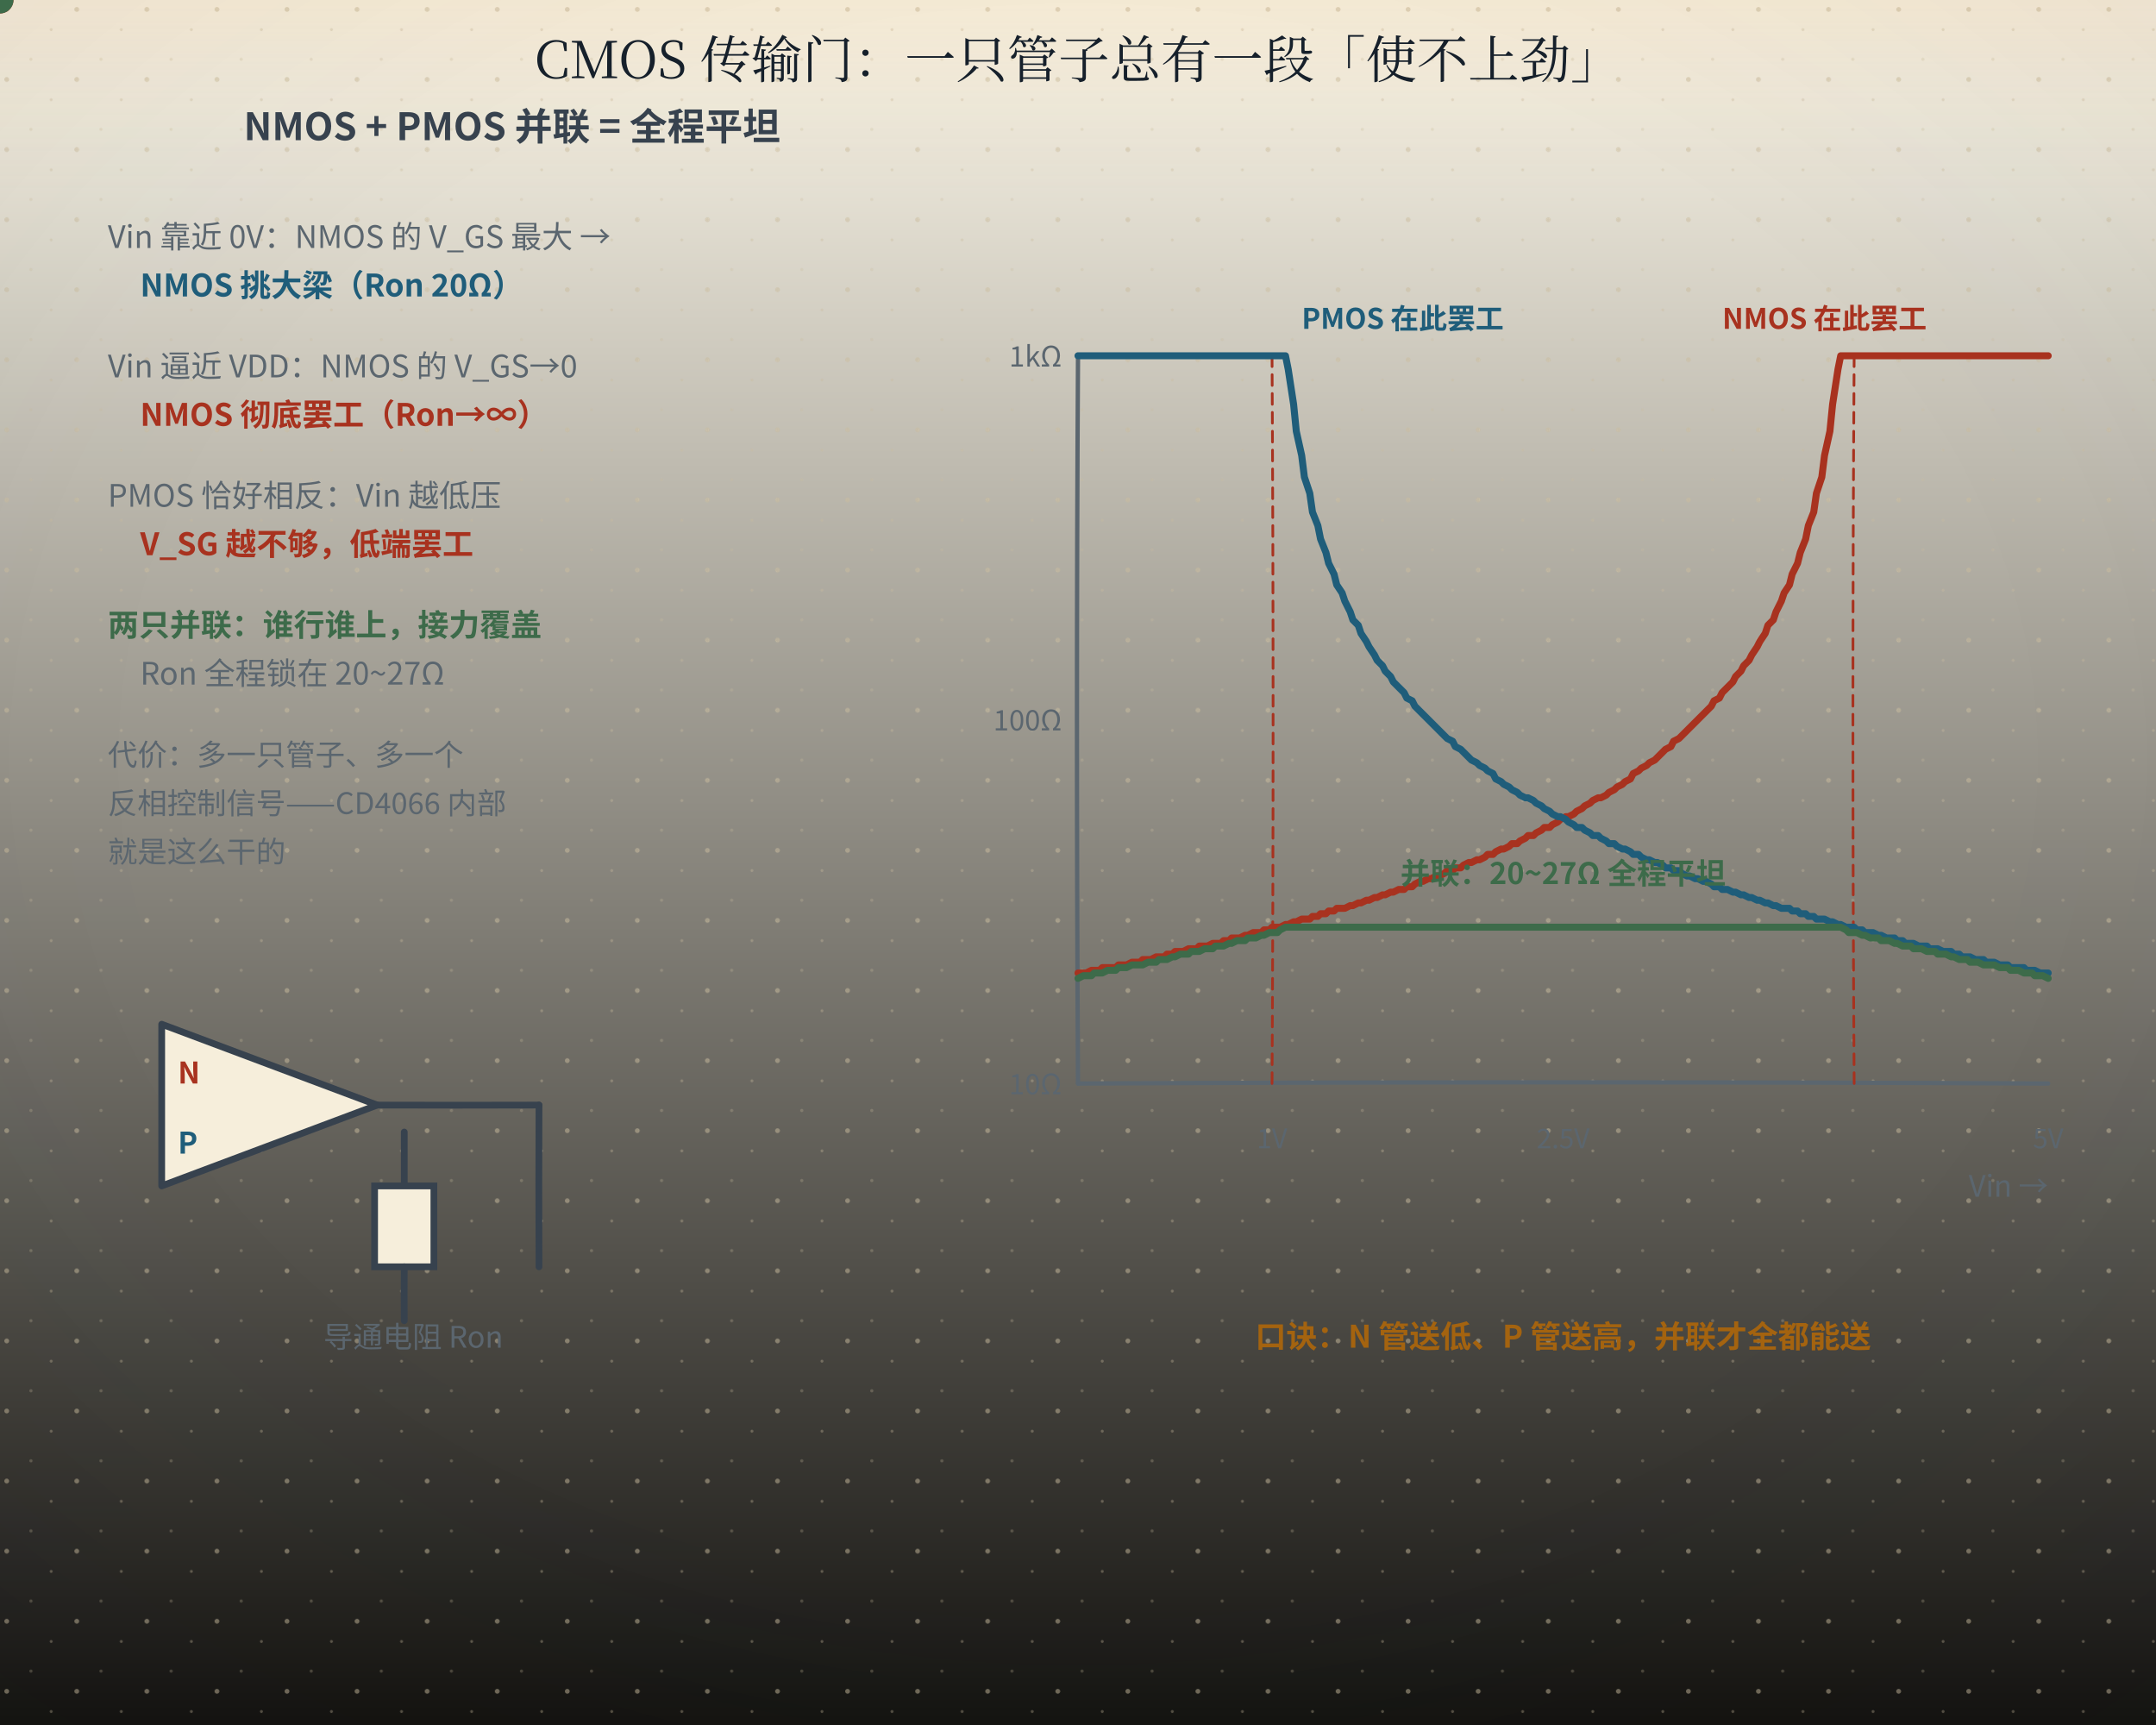
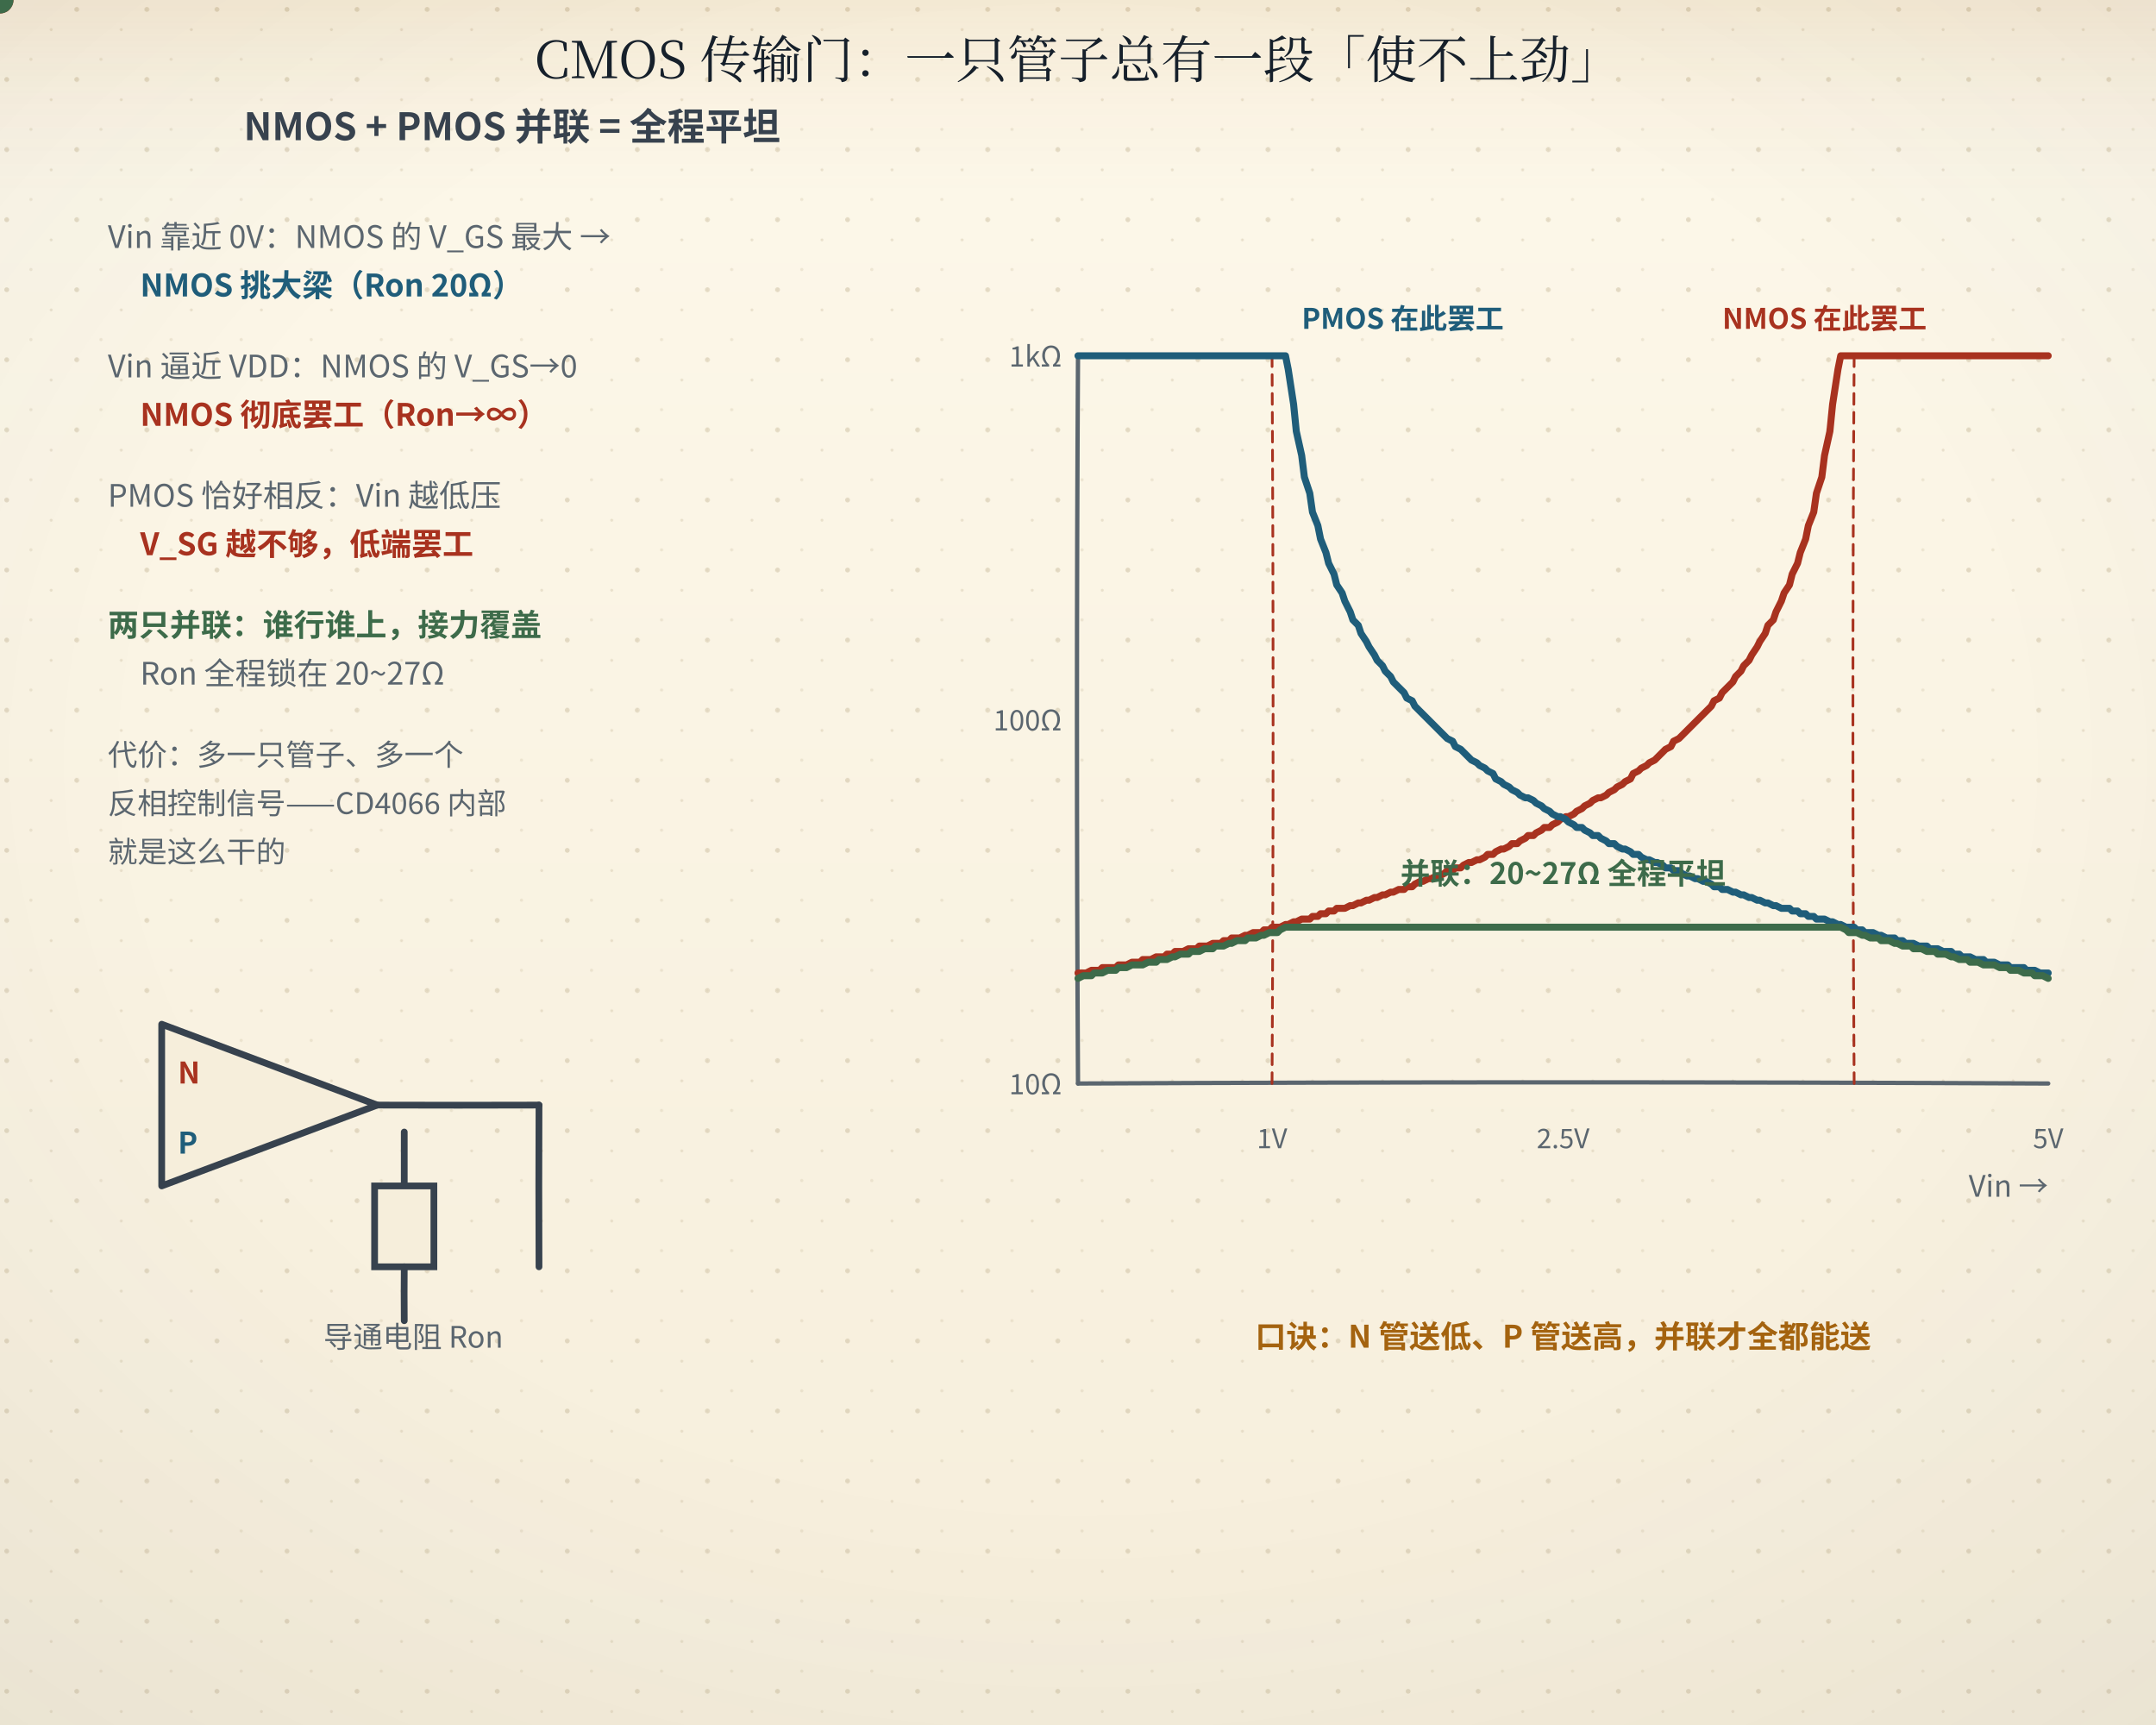
<svg xmlns="http://www.w3.org/2000/svg" width="800" height="640" viewBox="0 0 800 640" role="img" aria-labelledby="ttl">
  <defs>
    <linearGradient id="bgL" x1="0" y1="0" x2="0" y2="1">
      <stop offset="0" stop-color="#fdf8ea" />
-       <stop offset="1" stop-color="#141310" />
+       <stop offset="1" stop-color="#f6eedb" />
    </linearGradient>
    <linearGradient id="bgD" x1="0" y1="0" x2="0" y2="1">
      <stop offset="0" stop-color="#141310" />
      <stop offset="1" stop-color="#1d1a14" />
    </linearGradient>
    <radialGradient id="vig" cx="0.5" cy="0.44" r="0.78">
      <stop offset="0.55" stop-color="#16202b" stop-opacity="0" />
      <stop offset="1" stop-color="#16202b" stop-opacity="0.055" />
    </radialGradient>
    <linearGradient id="hdr" x1="0" y1="0" x2="0" y2="1">
      <stop offset="0" stop-color="#a4630f" stop-opacity="0.10" />
      <stop offset="0.55" stop-color="#a4630f" stop-opacity="0.028" />
      <stop offset="1" stop-color="#a4630f" stop-opacity="0" />
    </linearGradient>
    <linearGradient id="hdrD" x1="0" y1="0" x2="0" y2="1">
      <stop offset="0" stop-color="#dcab63" stop-opacity="0.13" />
      <stop offset="0.55" stop-color="#dcab63" stop-opacity="0.04" />
      <stop offset="1" stop-color="#dcab63" stop-opacity="0" />
    </linearGradient>
    <pattern id="dots" width="26" height="26" patternUnits="userSpaceOnUse">
      <circle cx="2.5" cy="3.5" r="0.9" fill="#c9bb9d" />
      <circle cx="19" cy="11" r="0.55" fill="#c9bb9d" opacity="0.7" />
      <circle cx="11.5" cy="22" r="0.6" fill="#c9bb9d" opacity="0.55" />
    </pattern>
    <filter id="soft" x="-40%" y="-40%" width="180%" height="180%">
      <feDropShadow dx="0" dy="1.4" stdDeviation="2" flood-color="#16202b" flood-opacity="0.13" />
    </filter>
    <filter id="pglow" x="-70%" y="-70%" width="240%" height="240%">
      <feGaussianBlur stdDeviation="1.7" result="b" />
      <feMerge>
        <feMergeNode in="b" />
        <feMergeNode in="SourceGraphic" />
      </feMerge>
    </filter>
  </defs>
  <rect class="page-bg" width="800" height="640" fill="url(#bgL)" />
  <rect class="page-grain" width="800" height="640" fill="url(#dots)" />
  <rect class="page-vig" width="800" height="640" fill="url(#vig)" />
  <rect class="page-hdr" width="800" height="72" fill="url(#hdr)" />
  <style>
text{font-family:"Segoe UI","Microsoft YaHei","PingFang SC","Hiragino Sans GB","Noto Sans CJK SC","Source Han Sans SC","Noto Sans SC",sans-serif;}
line,path,polyline,polygon{stroke-linecap:round;stroke-linejoin:round}
.page-bg{fill:url(#bgL)}
.page-grain{opacity:.5}
.page-vig{opacity:1}
.page-hdr{fill:url(#hdr)}
@media (prefers-color-scheme: dark){
.page-bg{fill:url(#bgD)}
.page-grain{opacity:.34}
.page-vig{opacity:.5}
.page-hdr{fill:url(#hdrD)}
[fill="#fdf8ea"]{fill:#141310}
[stroke="#fdf8ea"]{stroke:#141310}
[fill="#f6eedb"]{fill:#1d1a14}
[stroke="#f6eedb"]{stroke:#1d1a14}
[fill="#e0d3b8"]{fill:#3b3529}
[stroke="#e0d3b8"]{stroke:#3b3529}
[fill="#c9bb9d"]{fill:#4a4436}
[stroke="#c9bb9d"]{stroke:#4a4436}
[fill="#16202b"]{fill:#ece4d3}
[stroke="#16202b"]{stroke:#ece4d3}
[fill="#37424e"]{fill:#cfc6b4}
[stroke="#37424e"]{stroke:#cfc6b4}
[fill="#5b666f"]{fill:#a79e8b}
[stroke="#5b666f"]{stroke:#a79e8b}
[fill="#8b8272"]{fill:#857c6c}
[stroke="#8b8272"]{stroke:#857c6c}
text[fill="#fdf8ea"]{fill:#f9f3e3}
[fill="#e6eff3"]{fill:#17262e}
[fill="#e4f1f3"]{fill:#15262a}
[fill="#e8efe6"]{fill:#182418}
[fill="#f6e7e1"]{fill:#281a16}
[fill="#f7eedb"]{fill:#292114}
[fill="#efe8ee"]{fill:#241c22}
text[fill="#1f5d7a"]{fill:#7fb7cf}
:is(rect,circle,path,line,polygon,polyline,ellipse,g)[fill="#1f5d7a"]{fill:#2b4d5f}
[stroke="#1f5d7a"]{stroke:#6fa3b9}
text[fill="#2f7f96"]{fill:#8ac9d8}
:is(rect,circle,path,line,polygon,polyline,ellipse,g)[fill="#2f7f96"]{fill:#2b5660}
[stroke="#2f7f96"]{stroke:#77b2c1}
text[fill="#3d6b4a"]{fill:#98c096}
:is(rect,circle,path,line,polygon,polyline,ellipse,g)[fill="#3d6b4a"]{fill:#2f4a33}
[stroke="#3d6b4a"]{stroke:#7aa87c}
text[fill="#a8321f"]{fill:#e0907a}
:is(rect,circle,path,line,polygon,polyline,ellipse,g)[fill="#a8321f"]{fill:#55231b}
[stroke="#a8321f"]{stroke:#c07a63}
text[fill="#a4630f"]{fill:#dcab63}
:is(rect,circle,path,line,polygon,polyline,ellipse,g)[fill="#a4630f"]{fill:#553a17}
[stroke="#a4630f"]{stroke:#c08a45}
text[fill="#6b3f63"]{fill:#c4a2bf}
:is(rect,circle,path,line,polygon,polyline,ellipse,g)[fill="#6b3f63"]{fill:#452c40}
[stroke="#6b3f63"]{stroke:#a17c9b}
}
</style>
  <text x="400" y="29" text-anchor="middle" font-size="19" font-weight="bold" fill="#16202b" style="font-family:'KaiTi','STKaiti','Kaiti SC','LXGW WenKai','Noto Serif CJK SC','Source Han Serif SC','Songti SC','SimSun','Noto Serif SC',serif;font-weight:400">CMOS 传输门：一只管子总有一段「使不上劲」</text>
  <text x="190" y="52" text-anchor="middle" font-size="14" font-weight="bold" fill="#37424e">NMOS + PMOS 并联 = 全程平坦</text>
  <text x="40" y="92" font-size="11.5" fill="#5b666f">Vin 靠近 0V：NMOS 的 V_GS 最大 →</text>
  <text x="52" y="110" font-size="11.5" font-weight="bold" fill="#1f5d7a">NMOS 挑大梁（Ron 20Ω）</text>
  <text x="40" y="140" font-size="11.5" fill="#5b666f">Vin 逼近 VDD：NMOS 的 V_GS→0</text>
  <text x="52" y="158" font-size="11.5" font-weight="bold" fill="#a8321f">NMOS 彻底罢工（Ron→∞）</text>
  <text x="40" y="188" font-size="11.5" fill="#5b666f">PMOS 恰好相反：Vin 越低压</text>
  <text x="52" y="206" font-size="11.5" font-weight="bold" fill="#a8321f">V_SG 越不够，低端罢工</text>
  <text x="40" y="236" font-size="11.5" font-weight="bold" fill="#3d6b4a">两只并联：谁行谁上，接力覆盖</text>
  <text x="52" y="254" font-size="11.5" fill="#5b666f">Ron 全程锁在 20~27Ω</text>
  <text x="40" y="284" font-size="11" fill="#5b666f">代价：多一只管子、多一个</text>
  <text x="40" y="302" font-size="11" fill="#5b666f">反相控制信号——CD4066 内部</text>
  <text x="40" y="320" font-size="11" fill="#5b666f">就是这么干的</text>
  <polygon points="60,380 60,440 140,410" fill="#f6eedb" stroke="#37424e" stroke-width="2.5" />
  <text x="66" y="402" font-size="11" font-weight="bold" fill="#a8321f">N</text>
  <text x="66" y="428" font-size="11" font-weight="bold" fill="#1f5d7a">P</text>
  <path d="M140 410 Q170.00 410.10 200 410" fill="none" stroke="#37424e" stroke-width="2.5" />
  <path d="M200 410 Q199.87 440.00 200 470" fill="none" stroke="#37424e" stroke-width="2.5" />
  <path d="M150 420 Q149.97 430.00 150 440" fill="none" stroke="#37424e" stroke-width="2.5" />
  <rect x="139" y="440" width="22" height="30" fill="#f6eedb" stroke="#37424e" stroke-width="2.5" />
  <path d="M150 470 Q149.91 480.00 150 490" fill="none" stroke="#37424e" stroke-width="2.5" />
  <text x="120" y="500" font-size="11" fill="#5b666f">导通电阻 Ron</text>
  <circle r="4.5" fill="#a4630f">
    <animateMotion dur="10s" begin="-0.3s" repeatCount="indefinite" path="M20,410 L58,410" />
  </circle>
  <circle r="4.5" fill="#a4630f">
    <animateMotion dur="10s" begin="-0.9s" repeatCount="indefinite" path="M142,410 L198,410" />
  </circle>
  <circle r="4.5" fill="#a4630f">
    <animateMotion dur="10s" begin="-1.5s" repeatCount="indefinite" path="M200,412 L200,468" />
  </circle>
  <path d="M400 402 Q580.00 401.12 760 402" fill="none" stroke="#5b666f" stroke-width="1.6" />
  <path d="M400 132 Q399.22 267.00 400 402" fill="none" stroke="#5b666f" stroke-width="1.6" />
  <text x="760" y="444" text-anchor="end" font-size="11" fill="#5b666f">Vin →</text>
  <text x="394" y="406" text-anchor="end" font-size="10.5" fill="#5b666f">10Ω</text>
  <text x="394" y="271" text-anchor="end" font-size="10.5" fill="#5b666f">100Ω</text>
  <text x="394" y="136" text-anchor="end" font-size="10.5" fill="#5b666f">1kΩ</text>
  <text x="472" y="426" text-anchor="middle" font-size="10" fill="#5b666f">1V</text>
  <text x="580" y="426" text-anchor="middle" font-size="10" fill="#5b666f">2.5V</text>
  <text x="760" y="426" text-anchor="middle" font-size="10" fill="#5b666f">5V</text>
  <path d="M688 132 Q687.08 267.00 688 402" fill="none" stroke="#a8321f" stroke-width="1" stroke-dasharray="4,3" />
  <path d="M472 132 Q472.78 267.00 472 402" fill="none" stroke="#a8321f" stroke-width="1" stroke-dasharray="4,3" />
  <path d="M400,361 L402,361 L403,361 L405,360 L406,360 L408,360 L409,359 L411,359 L412,359 L414,359 L415,358 L417,358 L418,358 L420,357 L421,357 L423,357 L424,356 L426,356 L427,356 L429,355 L430,355 L432,355 L433,354 L435,354 L436,353 L438,353 L439,353 L441,352 L442,352 L444,352 L445,351 L447,351 L448,351 L450,350 L451,350 L453,350 L454,349 L456,349 L457,348 L459,348 L460,348 L462,347 L463,347 L465,346 L466,346 L468,346 L469,345 L471,345 L472,344 L474,344 L475,344 L477,343 L478,343 L480,342 L481,342 L483,341 L484,341 L486,341 L487,340 L489,340 L490,339 L492,339 L493,338 L495,338 L496,337 L498,337 L499,337 L501,336 L502,336 L504,335 L505,335 L507,334 L508,334 L510,333 L511,333 L513,332 L514,332 L516,331 L517,331 L519,330 L521,330 L522,329 L524,329 L525,328 L527,327 L528,327 L530,326 L531,326 L533,325 L534,325 L536,324 L537,323 L539,323 L540,322 L542,322 L543,321 L545,320 L546,320 L548,319 L549,319 L551,318 L552,317 L554,317 L555,316 L557,315 L558,315 L560,314 L561,313 L563,313 L564,312 L566,311 L567,310 L569,310 L570,309 L572,308 L573,307 L575,307 L576,306 L578,305 L579,304 L581,303 L582,303 L584,302 L585,301 L587,300 L588,299 L590,298 L591,297 L593,296 L594,296 L596,295 L597,294 L599,293 L600,292 L602,291 L603,290 L605,289 L606,287 L608,286 L609,285 L611,284 L612,283 L614,282 L615,281 L617,279 L618,278 L620,277 L621,275 L623,274 L624,273 L626,271 L627,270 L629,268 L630,267 L632,265 L633,264 L635,262 L636,260 L638,259 L639,257 L641,255 L643,253 L644,251 L646,249 L647,247 L649,245 L650,243 L652,240 L653,238 L655,235 L656,232 L658,230 L659,227 L661,223 L662,220 L664,217 L665,213 L667,209 L668,205 L670,200 L671,195 L673,190 L674,183 L676,177 L677,169 L679,160 L680,150 L682,137 L683,132 L685,132 L686,132 L688,132 L689,132 L691,132 L692,132 L694,132 L695,132 L697,132 L698,132 L700,132 L701,132 L703,132 L704,132 L706,132 L707,132 L709,132 L710,132 L712,132 L713,132 L715,132 L716,132 L718,132 L719,132 L721,132 L722,132 L724,132 L725,132 L727,132 L728,132 L730,132 L731,132 L733,132 L734,132 L736,132 L737,132 L739,132 L740,132 L742,132 L743,132 L745,132 L746,132 L748,132 L749,132 L751,132 L752,132 L754,132 L755,132 L757,132 L758,132 L760,132" fill="none" stroke="#a8321f" stroke-width="2.6" />
  <path d="M400,132 L402,132 L403,132 L405,132 L406,132 L408,132 L409,132 L411,132 L412,132 L414,132 L415,132 L417,132 L418,132 L420,132 L421,132 L423,132 L424,132 L426,132 L427,132 L429,132 L430,132 L432,132 L433,132 L435,132 L436,132 L438,132 L439,132 L441,132 L442,132 L444,132 L445,132 L447,132 L448,132 L450,132 L451,132 L453,132 L454,132 L456,132 L457,132 L459,132 L460,132 L462,132 L463,132 L465,132 L466,132 L468,132 L469,132 L471,132 L472,132 L474,132 L475,132 L477,132 L478,137 L480,150 L481,160 L483,169 L484,177 L486,183 L487,190 L489,195 L490,200 L492,205 L493,209 L495,213 L496,217 L498,220 L499,223 L501,227 L502,230 L504,232 L505,235 L507,238 L508,240 L510,243 L511,245 L513,247 L514,249 L516,251 L517,253 L519,255 L521,257 L522,259 L524,260 L525,262 L527,264 L528,265 L530,267 L531,268 L533,270 L534,271 L536,273 L537,274 L539,275 L540,277 L542,278 L543,279 L545,281 L546,282 L548,283 L549,284 L551,285 L552,286 L554,287 L555,289 L557,290 L558,291 L560,292 L561,293 L563,294 L564,295 L566,296 L567,296 L569,297 L570,298 L572,299 L573,300 L575,301 L576,302 L578,303 L579,303 L581,304 L582,305 L584,306 L585,307 L587,307 L588,308 L590,309 L591,310 L593,310 L594,311 L596,312 L597,313 L599,313 L600,314 L602,315 L603,315 L605,316 L606,317 L608,317 L609,318 L611,319 L612,319 L614,320 L615,320 L617,321 L618,322 L620,322 L621,323 L623,323 L624,324 L626,325 L627,325 L629,326 L630,326 L632,327 L633,327 L635,328 L636,329 L638,329 L639,330 L641,330 L643,331 L644,331 L646,332 L647,332 L649,333 L650,333 L652,334 L653,334 L655,335 L656,335 L658,336 L659,336 L661,337 L662,337 L664,337 L665,338 L667,338 L668,339 L670,339 L671,340 L673,340 L674,341 L676,341 L677,341 L679,342 L680,342 L682,343 L683,343 L685,344 L686,344 L688,344 L689,345 L691,345 L692,346 L694,346 L695,346 L697,347 L698,347 L700,348 L701,348 L703,348 L704,349 L706,349 L707,350 L709,350 L710,350 L712,351 L713,351 L715,351 L716,352 L718,352 L719,352 L721,353 L722,353 L724,353 L725,354 L727,354 L728,355 L730,355 L731,355 L733,356 L734,356 L736,356 L737,357 L739,357 L740,357 L742,358 L743,358 L745,358 L746,359 L748,359 L749,359 L751,359 L752,360 L754,360 L755,360 L757,361 L758,361 L760,361" fill="none" stroke="#1f5d7a" stroke-width="2.6" />
  <path d="M400,363 L402,362 L403,362 L405,362 L406,361 L408,361 L409,361 L411,360 L412,360 L414,360 L415,359 L417,359 L418,359 L420,358 L421,358 L423,358 L424,358 L426,357 L427,357 L429,357 L430,356 L432,356 L433,356 L435,355 L436,355 L438,354 L439,354 L441,354 L442,353 L444,353 L445,353 L447,352 L448,352 L450,352 L451,351 L453,351 L454,351 L456,350 L457,350 L459,349 L460,349 L462,349 L463,348 L465,348 L466,348 L468,347 L469,347 L471,346 L472,346 L474,346 L475,345 L477,344 L478,344 L480,344 L481,344 L483,344 L484,344 L486,344 L487,344 L489,344 L490,344 L492,344 L493,344 L495,344 L496,344 L498,344 L499,344 L501,344 L502,344 L504,344 L505,344 L507,344 L508,344 L510,344 L511,344 L513,344 L514,344 L516,344 L517,344 L519,344 L521,344 L522,344 L524,344 L525,344 L527,344 L528,344 L530,344 L531,344 L533,344 L534,344 L536,344 L537,344 L539,344 L540,344 L542,344 L543,344 L545,344 L546,344 L548,344 L549,344 L551,344 L552,344 L554,344 L555,344 L557,344 L558,344 L560,344 L561,344 L563,344 L564,344 L566,344 L567,344 L569,344 L570,344 L572,344 L573,344 L575,344 L576,344 L578,344 L579,344 L581,344 L582,344 L584,344 L585,344 L587,344 L588,344 L590,344 L591,344 L593,344 L594,344 L596,344 L597,344 L599,344 L600,344 L602,344 L603,344 L605,344 L606,344 L608,344 L609,344 L611,344 L612,344 L614,344 L615,344 L617,344 L618,344 L620,344 L621,344 L623,344 L624,344 L626,344 L627,344 L629,344 L630,344 L632,344 L633,344 L635,344 L636,344 L638,344 L639,344 L641,344 L643,344 L644,344 L646,344 L647,344 L649,344 L650,344 L652,344 L653,344 L655,344 L656,344 L658,344 L659,344 L661,344 L662,344 L664,344 L665,344 L667,344 L668,344 L670,344 L671,344 L673,344 L674,344 L676,344 L677,344 L679,344 L680,344 L682,344 L683,344 L685,345 L686,346 L688,346 L689,346 L691,347 L692,347 L694,348 L695,348 L697,348 L698,349 L700,349 L701,349 L703,350 L704,350 L706,351 L707,351 L709,351 L710,352 L712,352 L713,352 L715,353 L716,353 L718,353 L719,354 L721,354 L722,354 L724,355 L725,355 L727,356 L728,356 L730,356 L731,357 L733,357 L734,357 L736,358 L737,358 L739,358 L740,358 L742,359 L743,359 L745,359 L746,360 L748,360 L749,360 L751,361 L752,361 L754,361 L755,362 L757,362 L758,362 L760,363" fill="none" stroke="#3d6b4a" stroke-width="2.6" />
  <text x="677" y="122" text-anchor="middle" font-size="10.5" font-weight="bold" fill="#a8321f">NMOS 在此罢工</text>
  <text x="483" y="122" text-anchor="start" font-size="10.5" font-weight="bold" fill="#1f5d7a">PMOS 在此罢工</text>
  <text x="580" y="328" text-anchor="middle" font-size="11" font-weight="bold" fill="#3d6b4a">并联：20~27Ω 全程平坦</text>
  <text x="580" y="500" text-anchor="middle" font-size="11.5" font-weight="bold" fill="#a4630f">口诀：N 管送低、P 管送高，并联才全都能送</text>
  <circle r="5" fill="#a8321f">
    <animateMotion dur="10s" repeatCount="indefinite" path="M400,361 L681,134" keyPoints="0;1" keyTimes="0;1" />
  </circle>
  <circle r="5" fill="#3d6b4a">
    <animateMotion dur="10s" repeatCount="indefinite" path="M400,361 L580,344 L760,361" keyPoints="0;1" keyTimes="0;1" />
  </circle>
  <g>
-     <animateTransform attributeName="transform" type="translate" values="0 6.0;0 0.0;0 0.0;0 6.0;0 6.0" keyTimes="0;0.03;0.2;0.25;1" dur="10s" repeatCount="indefinite" />
+     <animateTransform attributeName="transform" type="translate" values="0 6.0;0 0.0;0 0.0;0 -4.0;0 6.0" keyTimes="0;0.03;0.2;0.25;1" dur="10s" repeatCount="indefinite" />
    <rect x="147.0" y="531.0" width="506.1" height="24.1" rx="12.0" fill="#1f5d7a" fill-opacity="0.09" stroke="#1f5d7a" stroke-opacity="0.38" stroke-width="1.3" filter="url(#soft)" opacity="0">
      <animate attributeName="opacity" values="0;1;1;0;0" keyTimes="0;0.03;0.2;0.25;1" dur="10s" repeatCount="indefinite" />
    </rect>
    <text x="400" y="544" text-anchor="middle" font-size="14.5" font-weight="bold" fill="#1f5d7a" opacity="0">① 低端：NMOS 的 V_GS 最足 → 20Ω；此时 PMOS 的 V_SG 反而最弱<animate attributeName="opacity" values="0;1;1;0;0" keyTimes="0;0.03;0.2;0.25;1" dur="10s" repeatCount="indefinite" />
    </text>
  </g>
  <g>
-     <animateTransform attributeName="transform" type="translate" values="0 6.0;0 6.0;0 0.0;0 0.0;0 6.0;0 6.0" keyTimes="0;0.25;0.3;0.5;0.55;1" dur="10s" repeatCount="indefinite" />
+     <animateTransform attributeName="transform" type="translate" values="0 6.0;0 6.0;0 0.0;0 0.0;0 -4.0;0 6.0" keyTimes="0;0.25;0.3;0.5;0.55;1" dur="10s" repeatCount="indefinite" />
    <rect x="75.2" y="531.0" width="649.6" height="24.1" rx="12.0" fill="#a8321f" fill-opacity="0.09" stroke="#a8321f" stroke-opacity="0.38" stroke-width="1.3" filter="url(#soft)" opacity="0">
      <animate attributeName="opacity" values="0;0;1;1;0;0" keyTimes="0;0.25;0.3;0.5;0.55;1" dur="10s" repeatCount="indefinite" />
    </rect>
    <text x="400" y="544" text-anchor="middle" font-size="14.5" font-weight="bold" fill="#a8321f" opacity="0">② 高端：NMOS 的 V_GS→0，Ron→∞ 彻底罢工——这就是「N 管传高电平会掉一个 V_T」<animate attributeName="opacity" values="0;0;1;1;0;0" keyTimes="0;0.25;0.3;0.5;0.55;1" dur="10s" repeatCount="indefinite" />
    </text>
  </g>
  <g>
-     <animateTransform attributeName="transform" type="translate" values="0 6.0;0 6.0;0 0.0;0 0.0;0 6.0;0 6.0" keyTimes="0;0.55;0.6;0.8;0.85;1" dur="10s" repeatCount="indefinite" />
+     <animateTransform attributeName="transform" type="translate" values="0 6.0;0 6.0;0 0.0;0 0.0;0 -4.0;0 6.0" keyTimes="0;0.55;0.6;0.8;0.85;1" dur="10s" repeatCount="indefinite" />
    <rect x="144.4" y="531.0" width="511.2" height="24.1" rx="12.0" fill="#3d6b4a" fill-opacity="0.09" stroke="#3d6b4a" stroke-opacity="0.38" stroke-width="1.3" filter="url(#soft)" opacity="0">
      <animate attributeName="opacity" values="0;0;1;1;0;0" keyTimes="0;0.55;0.6;0.8;0.85;1" dur="10s" repeatCount="indefinite" />
    </rect>
    <text x="400" y="544" text-anchor="middle" font-size="14.5" font-weight="bold" fill="#3d6b4a" opacity="0">③ 两只并联：低端 N 扛、高端 P 扛、中间一起扛 → Ron 全程 20~27Ω<animate attributeName="opacity" values="0;0;1;1;0;0" keyTimes="0;0.55;0.6;0.8;0.85;1" dur="10s" repeatCount="indefinite" />
    </text>
  </g>
  <g>
    <animateTransform attributeName="transform" type="translate" values="0 6.0;0 6.0;0 0.0;0 0.0" keyTimes="0;0.85;0.9;1" dur="10s" repeatCount="indefinite" />
    <rect x="117.6" y="531.0" width="564.9" height="24.1" rx="12.0" fill="#a4630f" fill-opacity="0.09" stroke="#a4630f" stroke-opacity="0.38" stroke-width="1.3" filter="url(#soft)" opacity="0">
      <animate attributeName="opacity" values="0;0;1;1" keyTimes="0;0.85;0.9;1" dur="10s" repeatCount="indefinite" />
    </rect>
    <text x="400" y="544" text-anchor="middle" font-size="14.5" font-weight="bold" fill="#a4630f" opacity="0">④ 代价只是多一只管子和一个反相控制——所以模拟开关内部永远是「传输门」<animate attributeName="opacity" values="0;0;1;1" keyTimes="0;0.85;0.9;1" dur="10s" repeatCount="indefinite" />
    </text>
  </g>
  <g opacity="0">
    <animate attributeName="opacity" values="0;0;1;1" keyTimes="0;0.9;0.94;1" dur="10s" repeatCount="indefinite" />
    <rect x="25" y="560" width="750" height="34.0" rx="9" fill="#e8efe6" stroke="#3d6b4a" stroke-width="1.5" filter="url(#soft)" />
    <rect x="31" y="567" width="3" height="20.0" rx="1.5" fill="#3d6b4a" />
    <text x="400" y="582.0" text-anchor="middle" font-size="13.5" font-weight="bold" fill="#3d6b4a">单管传的是「有盲区」的电压；传输门传的是「全程达标」的电阻——信号完整性从第一只开关就开始算</text>
  </g>
</svg>
